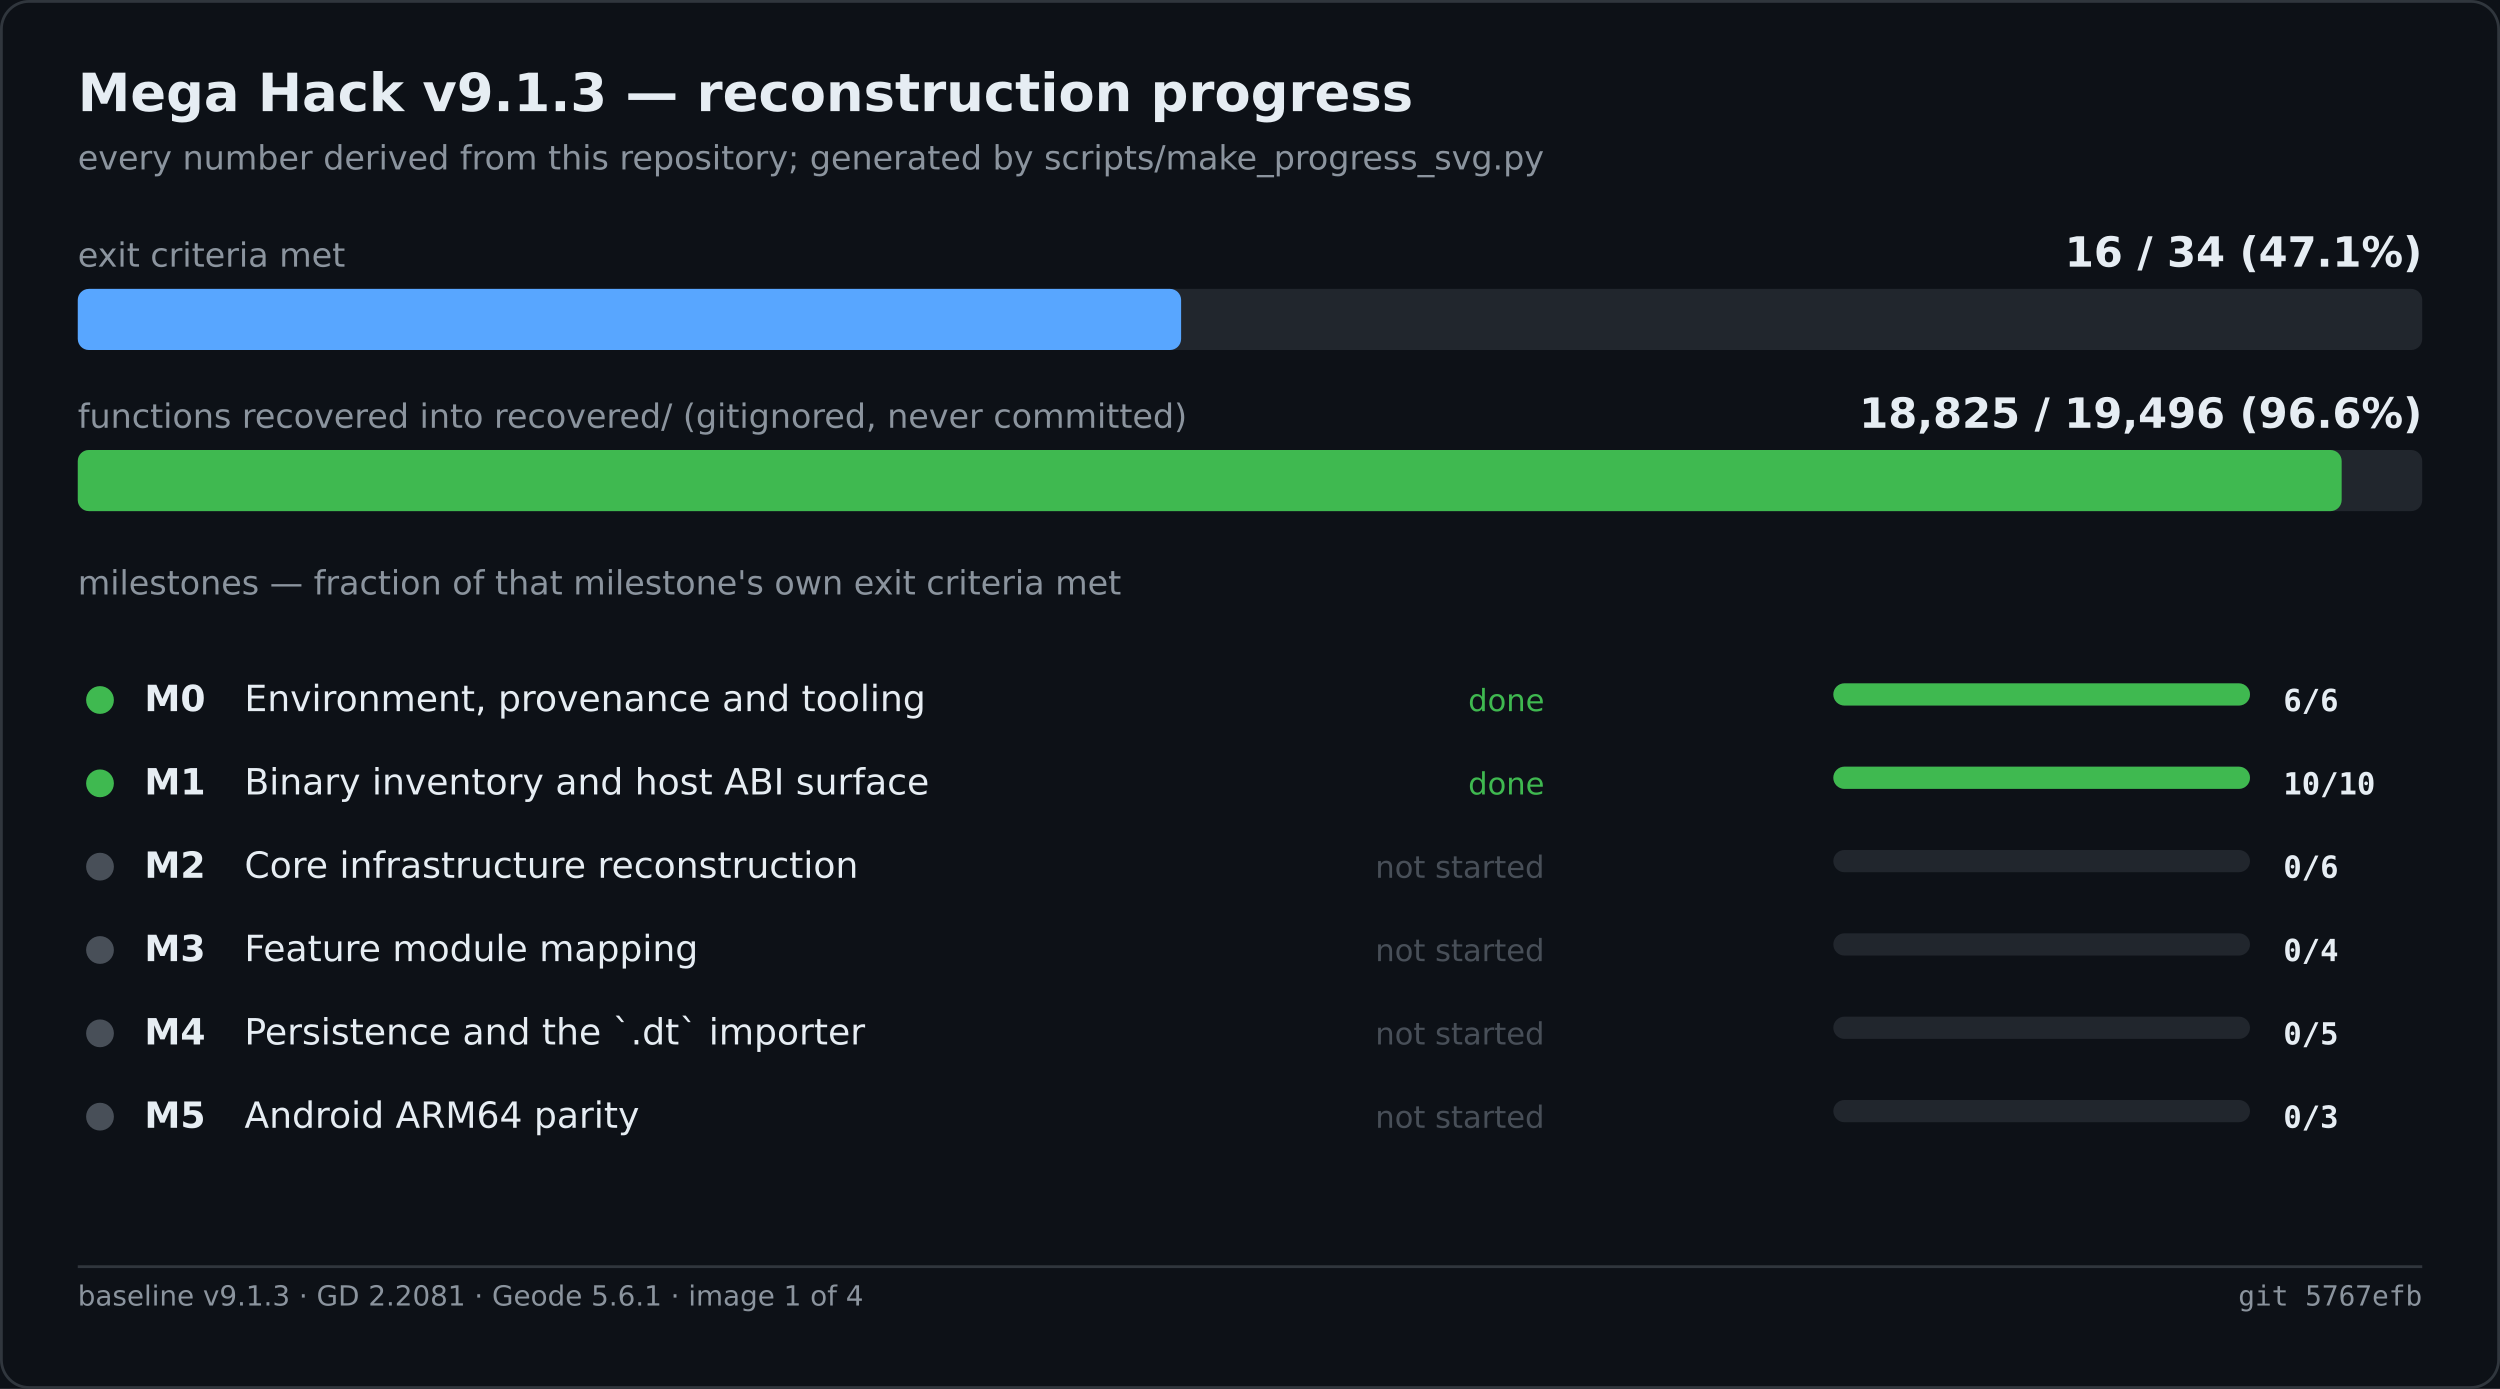
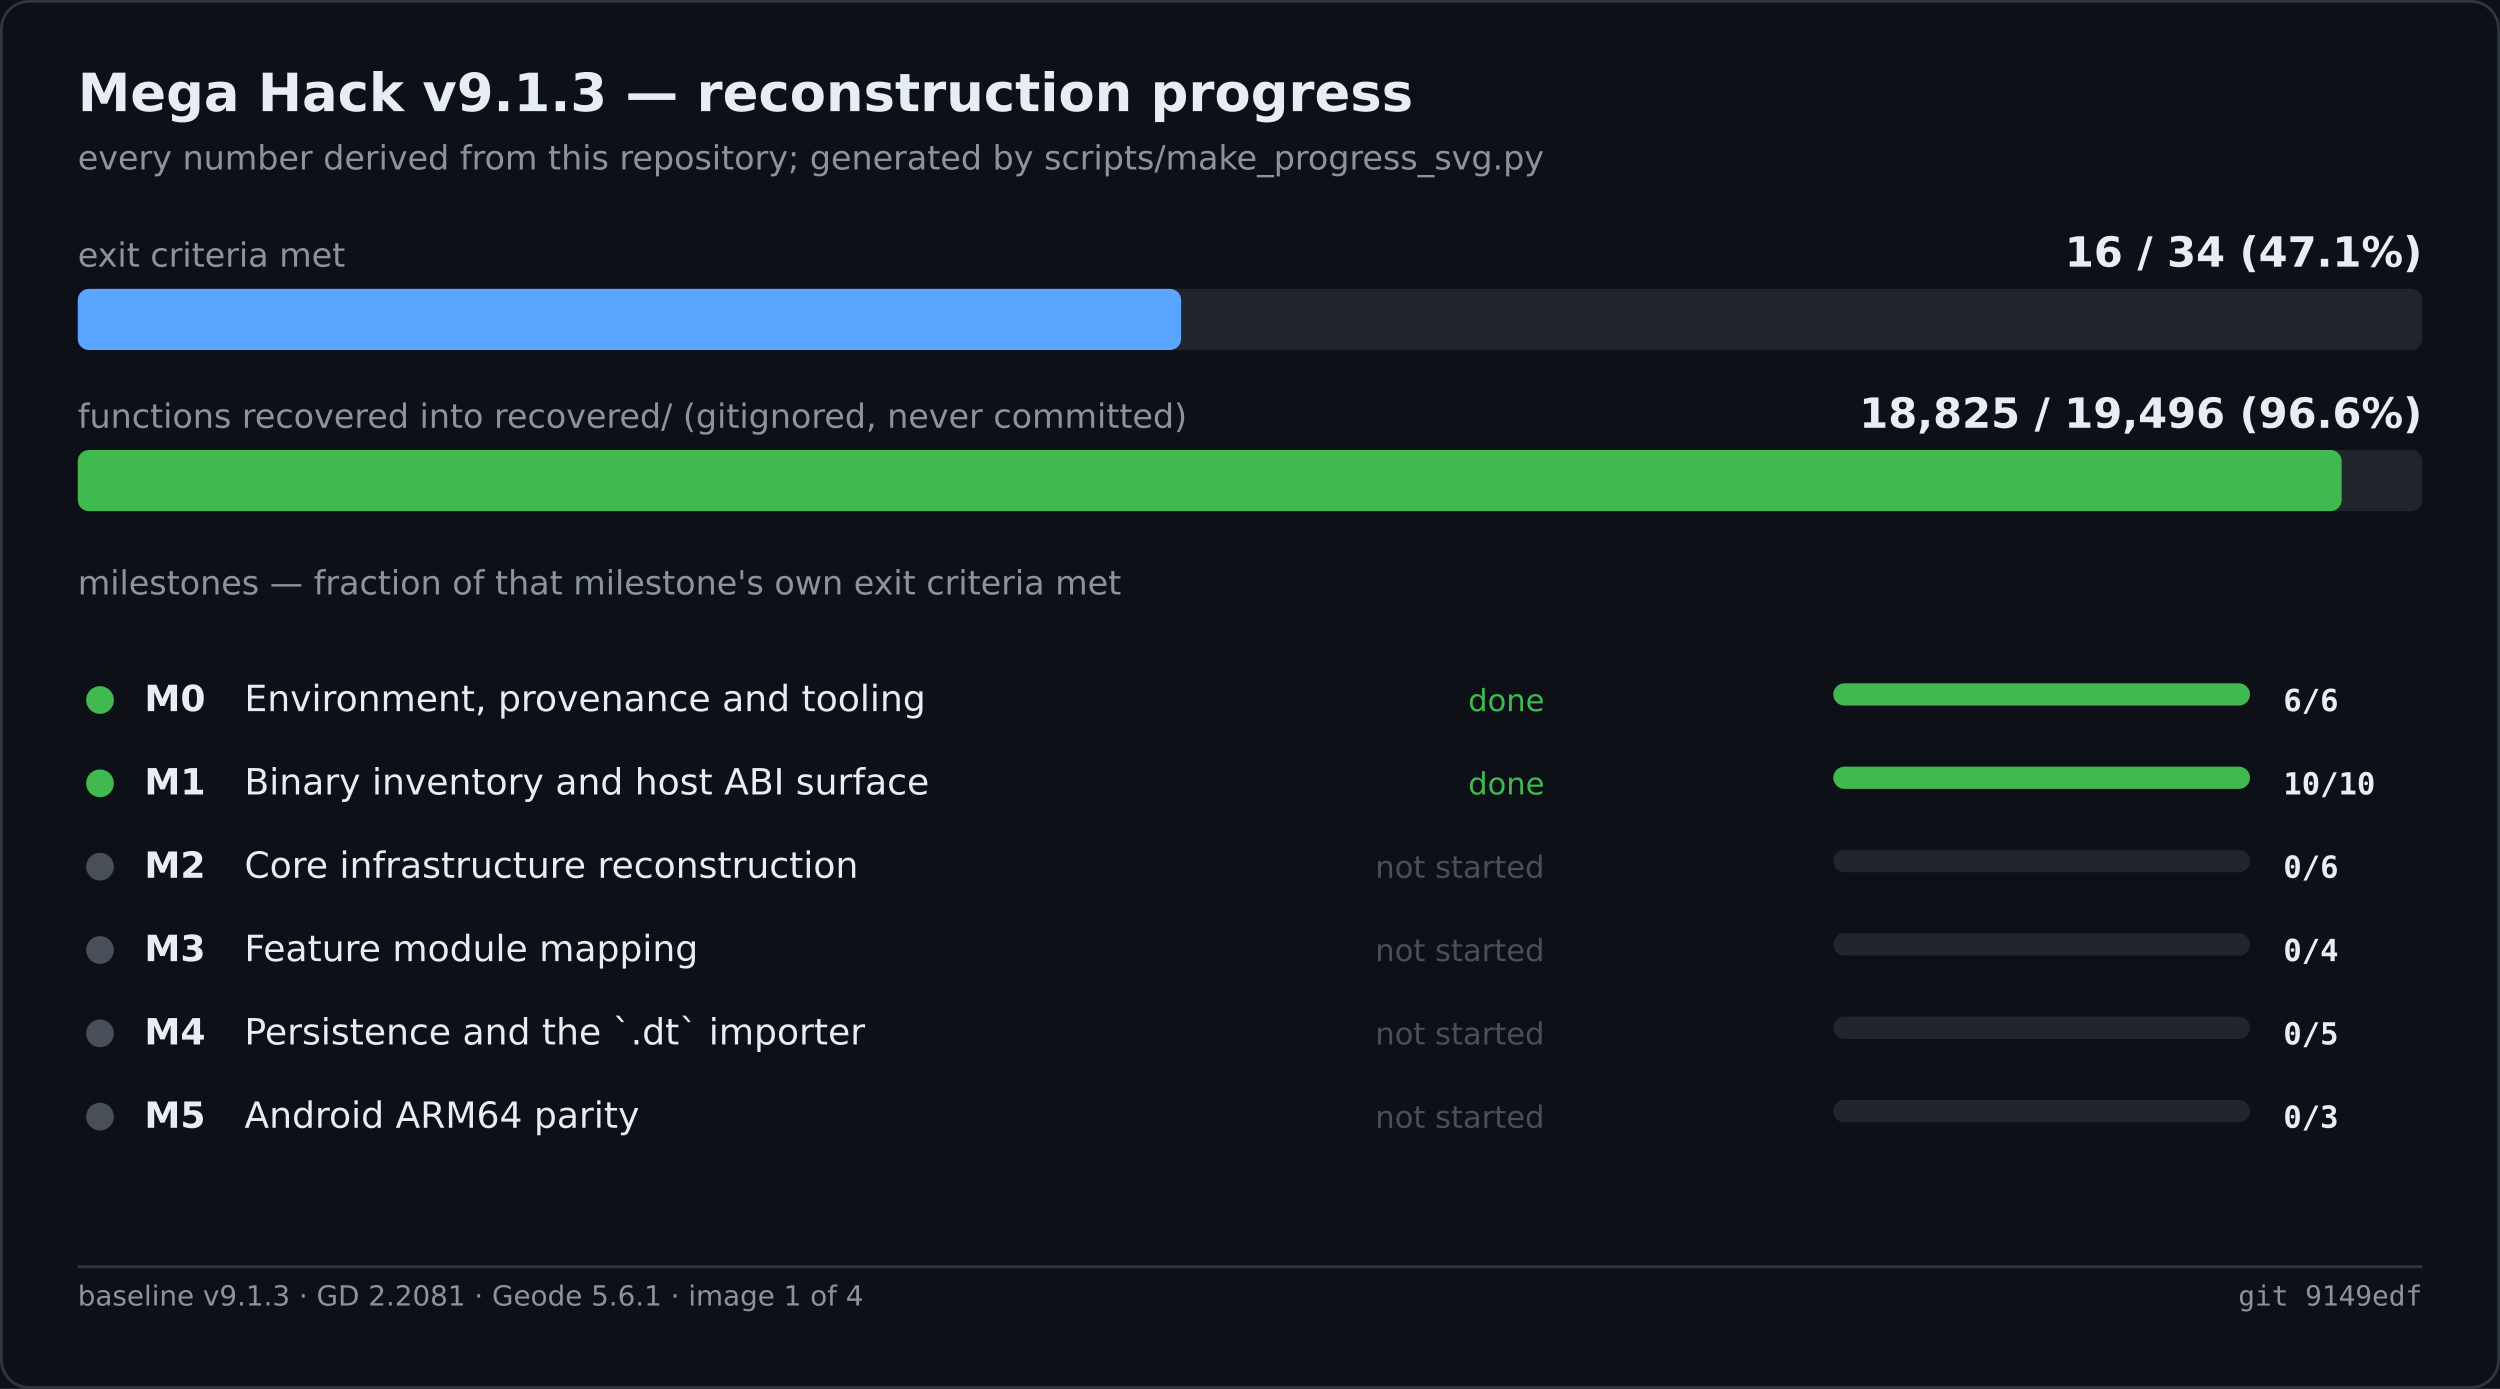
<svg xmlns="http://www.w3.org/2000/svg" width="900" height="500" viewBox="0 0 900 500" role="img" aria-label="Mega Hack v9.1.3 — reconstruction progress">
  <rect width="900" height="500" fill="#0d1117" />
  <rect x="0.5" y="0.5" width="899" height="499" fill="none" stroke="#30363d" rx="10" />
  <text x="28" y="40" font-family="Segoe UI,DejaVu Sans,Helvetica,sans-serif" font-size="19" font-weight="600" fill="#e6edf3">Mega Hack v9.1.3 — reconstruction progress</text>
  <text x="28" y="61" font-family="Segoe UI,DejaVu Sans,Helvetica,sans-serif" font-size="12" fill="#8b949e">every number derived from this repository; generated by scripts/make_progress_svg.py</text>
  <text x="28.0" y="96.0" font-family="Segoe UI,DejaVu Sans,Helvetica,sans-serif" font-size="12" fill="#8b949e">exit criteria met</text>
  <text x="872.0" y="96.0" font-family="Segoe UI,DejaVu Sans,Helvetica,sans-serif" font-size="15" fill="#e6edf3" font-weight="600" text-anchor="end">16 / 34   (47.1%)</text>
  <rect x="28.0" y="104.0" width="844.0" height="22.0" fill="#21262d" rx="4" />
  <rect x="28.0" y="104.0" width="397.2" height="22.0" fill="#58a6ff" rx="4" />
  <text x="28.0" y="154.0" font-family="Segoe UI,DejaVu Sans,Helvetica,sans-serif" font-size="12" fill="#8b949e">functions recovered into recovered/ (gitignored, never committed)</text>
  <text x="872.0" y="154.0" font-family="Segoe UI,DejaVu Sans,Helvetica,sans-serif" font-size="15" fill="#e6edf3" font-weight="600" text-anchor="end">18,825 / 19,496   (96.6%)</text>
  <rect x="28.0" y="162.0" width="844.0" height="22.0" fill="#21262d" rx="4" />
  <rect x="28.0" y="162.0" width="815.0" height="22.0" fill="#3fb950" rx="4" />
  <text x="28.0" y="214.0" font-family="Segoe UI,DejaVu Sans,Helvetica,sans-serif" font-size="12" fill="#8b949e">milestones — fraction of that milestone's own exit criteria met</text>
  <circle cx="36.0" cy="252.0" r="5" fill="#3fb950" />
  <text x="52.0" y="256.0" font-family="Segoe UI,DejaVu Sans,Helvetica,sans-serif" font-size="13" fill="#e6edf3" font-weight="600">M0</text>
  <text x="88.0" y="256.0" font-family="Segoe UI,DejaVu Sans,Helvetica,sans-serif" font-size="13" fill="#e6edf3">Environment, provenance and tooling</text>
  <text x="556.0" y="256.0" font-family="Segoe UI,DejaVu Sans,Helvetica,sans-serif" font-size="11" fill="#3fb950" text-anchor="end">done</text>
  <rect x="660.0" y="246.0" width="150.0" height="8.0" fill="#21262d" rx="4" />
  <rect x="660.0" y="246.0" width="150.0" height="8.0" fill="#3fb950" rx="4" />
  <text x="822.0" y="256.0" font-family="Cascadia Mono,Consolas,DejaVu Sans Mono,monospace" font-size="11" fill="#e6edf3" font-weight="600">6/6</text>
  <circle cx="36.0" cy="282.0" r="5" fill="#3fb950" />
  <text x="52.0" y="286.0" font-family="Segoe UI,DejaVu Sans,Helvetica,sans-serif" font-size="13" fill="#e6edf3" font-weight="600">M1</text>
  <text x="88.0" y="286.0" font-family="Segoe UI,DejaVu Sans,Helvetica,sans-serif" font-size="13" fill="#e6edf3">Binary inventory and host ABI surface</text>
  <text x="556.0" y="286.0" font-family="Segoe UI,DejaVu Sans,Helvetica,sans-serif" font-size="11" fill="#3fb950" text-anchor="end">done</text>
  <rect x="660.0" y="276.0" width="150.0" height="8.0" fill="#21262d" rx="4" />
  <rect x="660.0" y="276.0" width="150.0" height="8.0" fill="#3fb950" rx="4" />
  <text x="822.0" y="286.0" font-family="Cascadia Mono,Consolas,DejaVu Sans Mono,monospace" font-size="11" fill="#e6edf3" font-weight="600">10/10</text>
  <circle cx="36.0" cy="312.0" r="5" fill="#484f58" />
  <text x="52.0" y="316.0" font-family="Segoe UI,DejaVu Sans,Helvetica,sans-serif" font-size="13" fill="#e6edf3" font-weight="600">M2</text>
  <text x="88.0" y="316.0" font-family="Segoe UI,DejaVu Sans,Helvetica,sans-serif" font-size="13" fill="#e6edf3">Core infrastructure reconstruction</text>
  <text x="556.0" y="316.0" font-family="Segoe UI,DejaVu Sans,Helvetica,sans-serif" font-size="11" fill="#484f58" text-anchor="end">not started</text>
  <rect x="660.0" y="306.0" width="150.0" height="8.0" fill="#21262d" rx="4" />
  <text x="822.0" y="316.0" font-family="Cascadia Mono,Consolas,DejaVu Sans Mono,monospace" font-size="11" fill="#e6edf3" font-weight="600">0/6</text>
  <circle cx="36.0" cy="342.0" r="5" fill="#484f58" />
  <text x="52.0" y="346.0" font-family="Segoe UI,DejaVu Sans,Helvetica,sans-serif" font-size="13" fill="#e6edf3" font-weight="600">M3</text>
  <text x="88.0" y="346.0" font-family="Segoe UI,DejaVu Sans,Helvetica,sans-serif" font-size="13" fill="#e6edf3">Feature module mapping</text>
  <text x="556.0" y="346.0" font-family="Segoe UI,DejaVu Sans,Helvetica,sans-serif" font-size="11" fill="#484f58" text-anchor="end">not started</text>
  <rect x="660.0" y="336.0" width="150.0" height="8.0" fill="#21262d" rx="4" />
  <text x="822.0" y="346.0" font-family="Cascadia Mono,Consolas,DejaVu Sans Mono,monospace" font-size="11" fill="#e6edf3" font-weight="600">0/4</text>
  <circle cx="36.0" cy="372.0" r="5" fill="#484f58" />
  <text x="52.0" y="376.0" font-family="Segoe UI,DejaVu Sans,Helvetica,sans-serif" font-size="13" fill="#e6edf3" font-weight="600">M4</text>
  <text x="88.0" y="376.0" font-family="Segoe UI,DejaVu Sans,Helvetica,sans-serif" font-size="13" fill="#e6edf3">Persistence and the `.dt` importer</text>
  <text x="556.0" y="376.0" font-family="Segoe UI,DejaVu Sans,Helvetica,sans-serif" font-size="11" fill="#484f58" text-anchor="end">not started</text>
  <rect x="660.0" y="366.0" width="150.0" height="8.0" fill="#21262d" rx="4" />
  <text x="822.0" y="376.0" font-family="Cascadia Mono,Consolas,DejaVu Sans Mono,monospace" font-size="11" fill="#e6edf3" font-weight="600">0/5</text>
  <circle cx="36.0" cy="402.0" r="5" fill="#484f58" />
  <text x="52.0" y="406.0" font-family="Segoe UI,DejaVu Sans,Helvetica,sans-serif" font-size="13" fill="#e6edf3" font-weight="600">M5</text>
  <text x="88.0" y="406.0" font-family="Segoe UI,DejaVu Sans,Helvetica,sans-serif" font-size="13" fill="#e6edf3">Android ARM64 parity</text>
  <text x="556.0" y="406.0" font-family="Segoe UI,DejaVu Sans,Helvetica,sans-serif" font-size="11" fill="#484f58" text-anchor="end">not started</text>
  <rect x="660.0" y="396.0" width="150.0" height="8.0" fill="#21262d" rx="4" />
  <text x="822.0" y="406.0" font-family="Cascadia Mono,Consolas,DejaVu Sans Mono,monospace" font-size="11" fill="#e6edf3" font-weight="600">0/3</text>
  <line x1="28.0" y1="456.0" x2="872.0" y2="456.0" stroke="#30363d" stroke-width="1" />
  <text x="28.0" y="470.0" font-family="Segoe UI,DejaVu Sans,Helvetica,sans-serif" font-size="10" fill="#8b949e">baseline v9.1.3 · GD 2.2081 · Geode 5.6.1 · image 1 of 4</text>
-   <text x="872.0" y="470.0" font-family="Cascadia Mono,Consolas,DejaVu Sans Mono,monospace" font-size="10" fill="#8b949e" text-anchor="end">git 5767efb</text>
+   <text x="872.0" y="470.0" font-family="Cascadia Mono,Consolas,DejaVu Sans Mono,monospace" font-size="10" fill="#8b949e" text-anchor="end">git 9149edf</text>
</svg>
